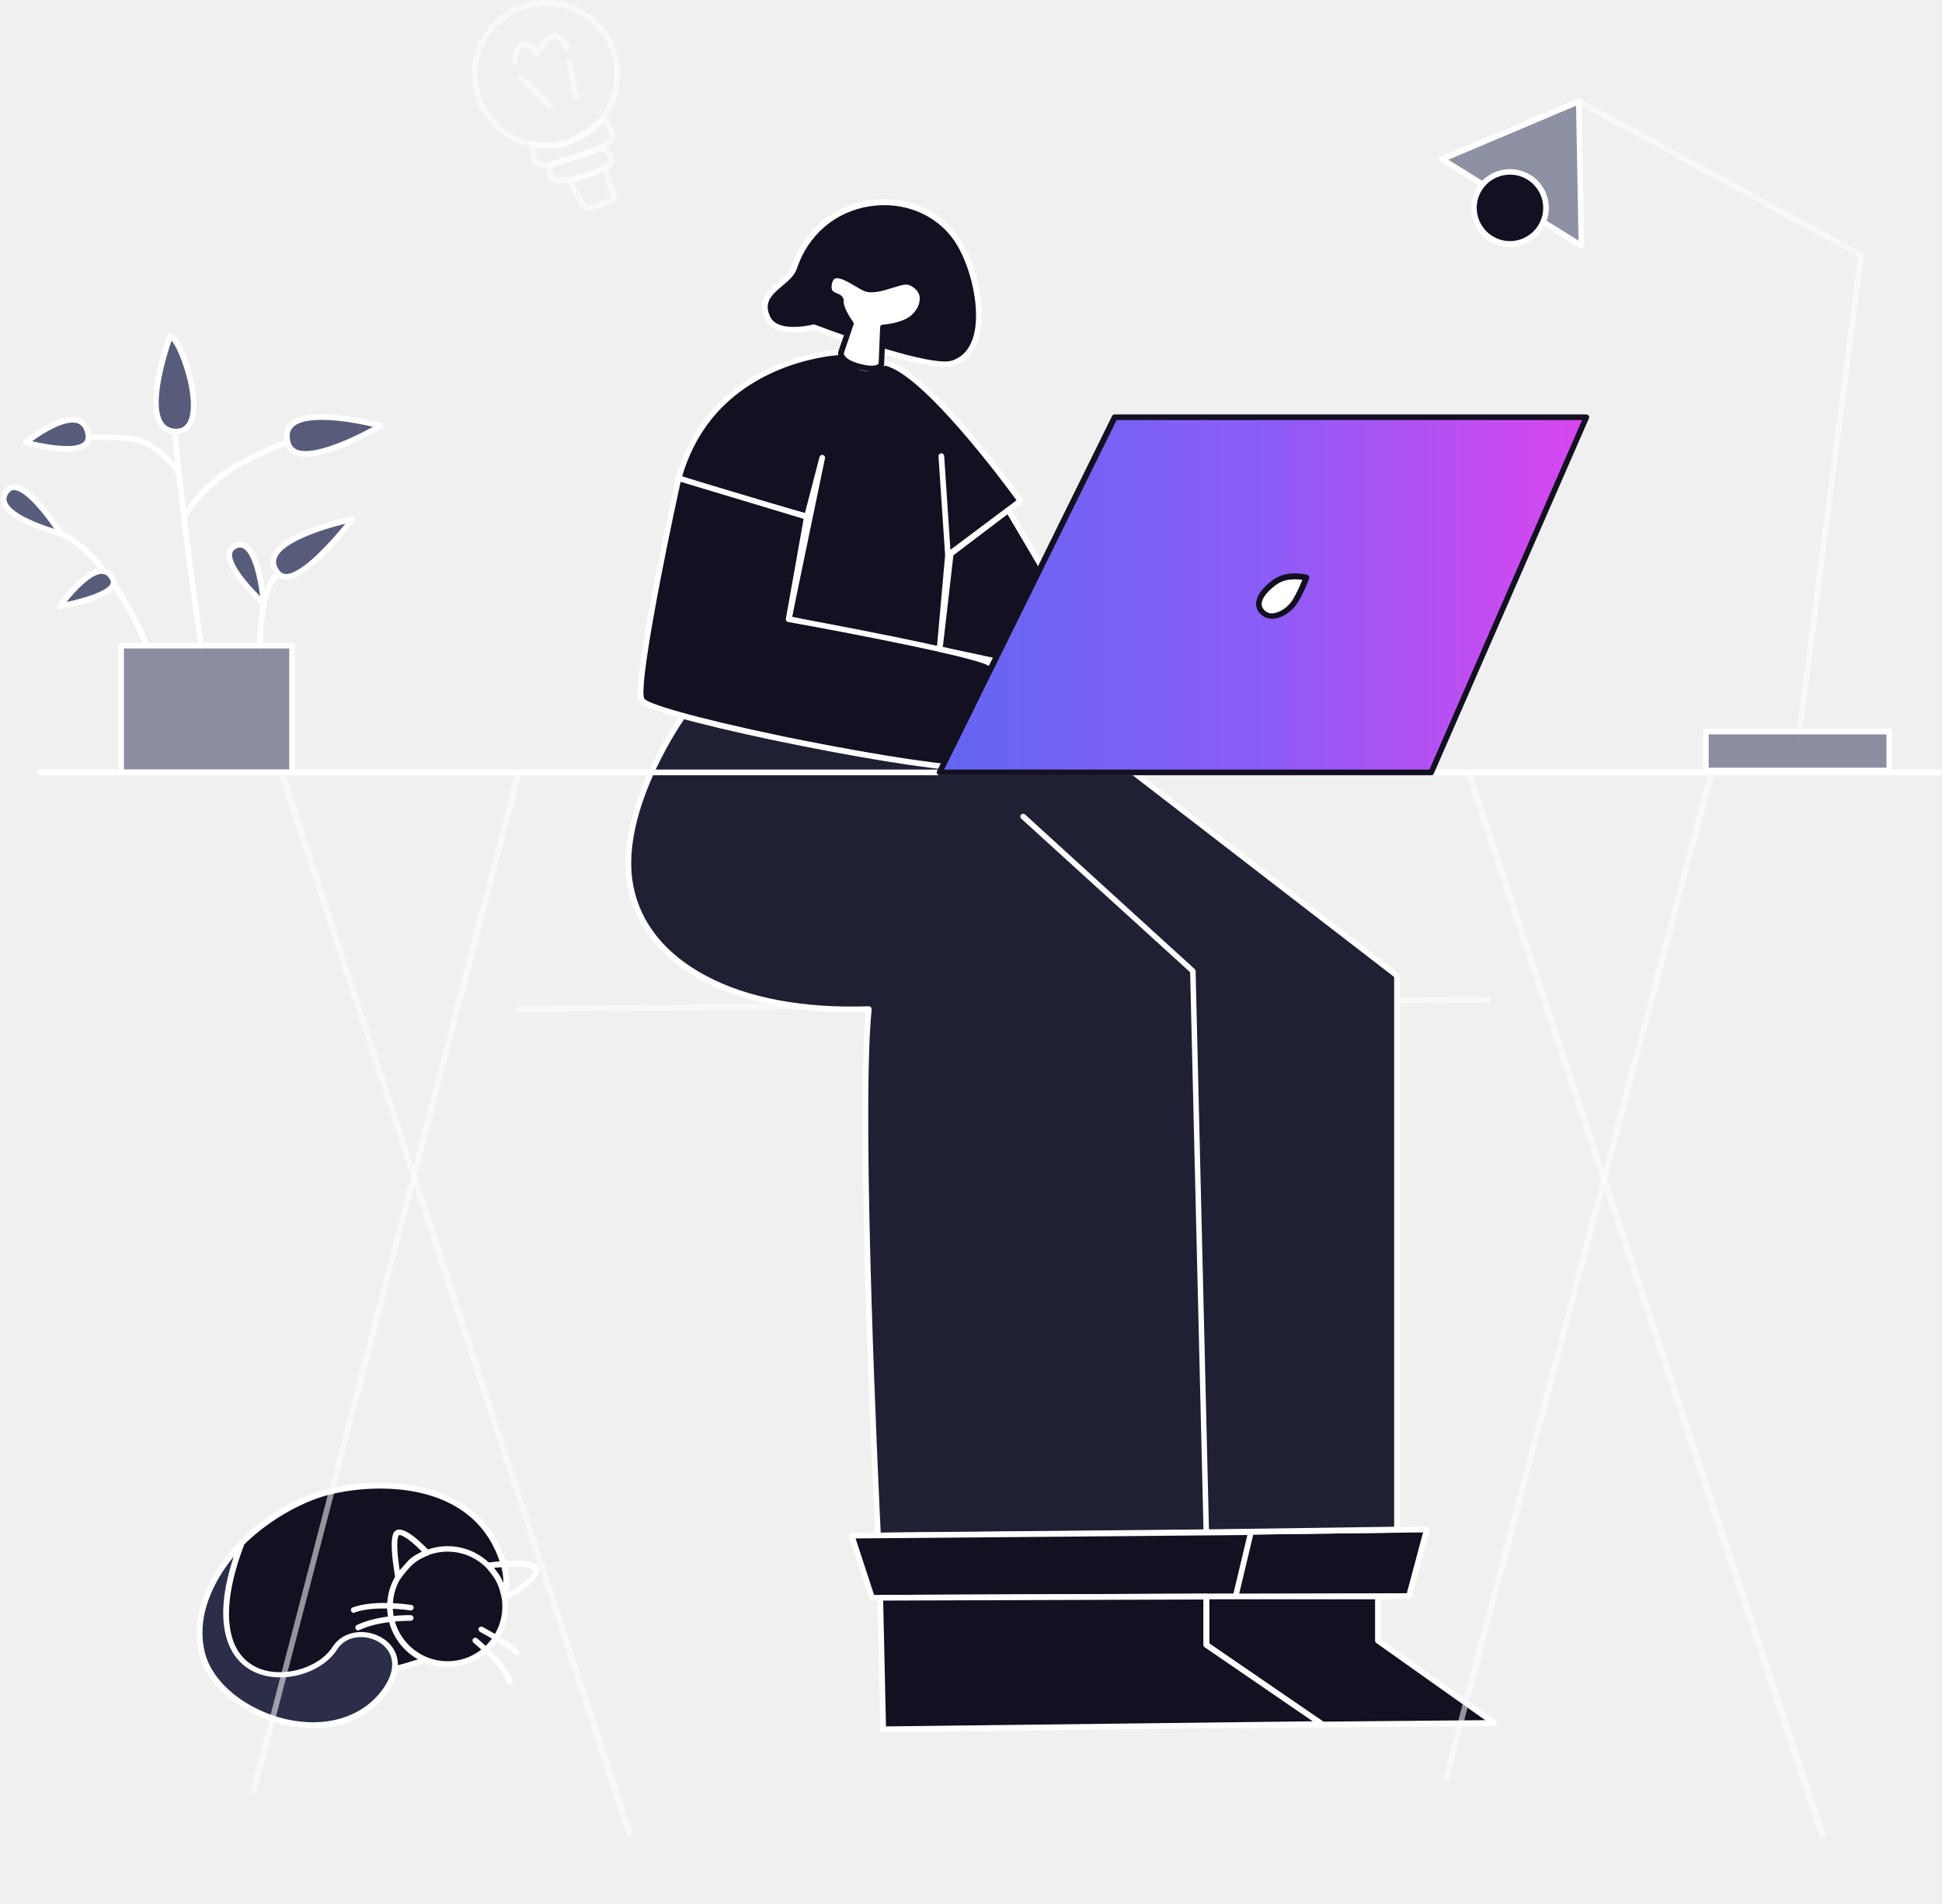
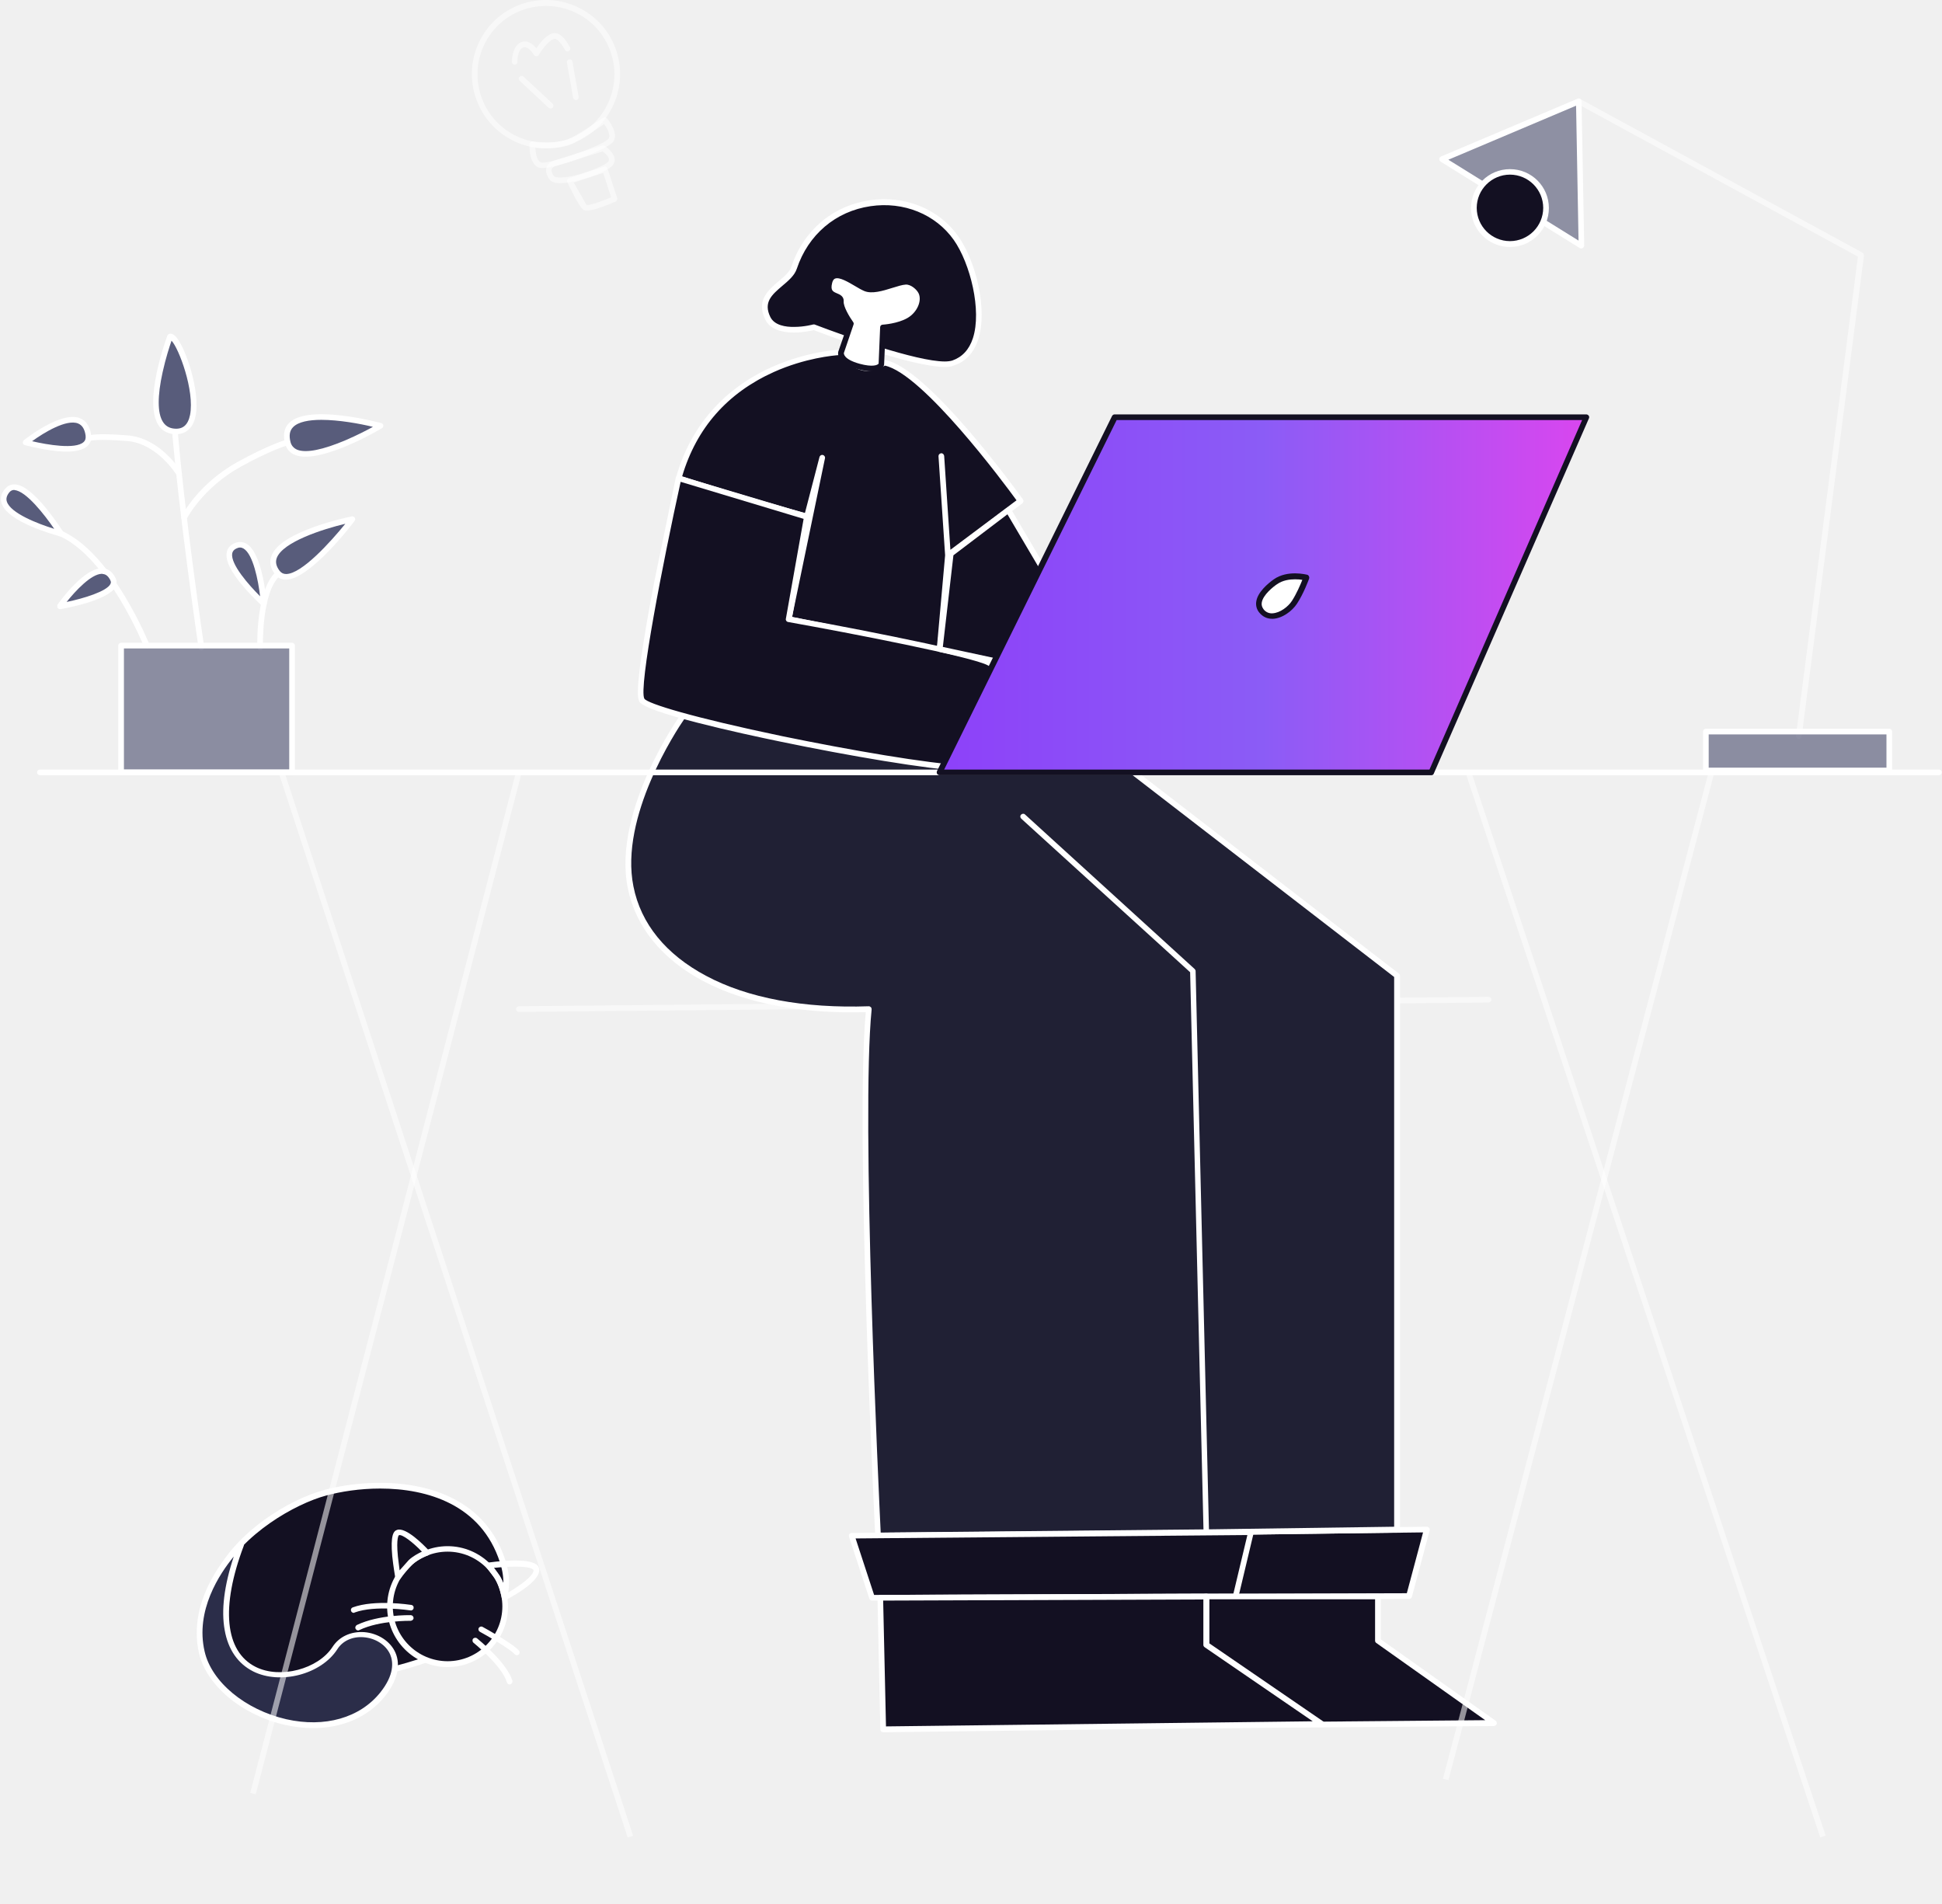
<svg xmlns="http://www.w3.org/2000/svg" width="306" height="300" fill="none">
  <style>.B{fill:#fff}.C{fill:#131022}.D{fill-opacity:.55}.E{fill:#585c7b}.F{fill:#3e4265}</style>
  <path d="M58.709 263.802c6.549-1.399 24.468-5.656 20.509-17.771-4.346-13.305-20.122-12.918-27.951-10.805-7.799 2.114-21.492 11.579-17.324 22.146 4.495 11.371 18.545 7.74 24.766 6.43z" class="C" />
  <path d="M47.517 265.827c-5.596 0-11.371-1.696-13.99-8.334-1.25-3.156-1.042-6.43.595-9.734 3.185-6.31 11.133-11.401 17.027-13.008 7.888-2.113 24.022-2.53 28.486 11.103.953 2.947.744 5.656-.655 8.067-3.929 6.846-16.163 9.436-20.182 10.299l-.893.179c-2.649.595-6.489 1.428-10.389 1.428zM59.9 234.543c-3.215 0-6.221.476-8.513 1.101-4.882 1.31-13.216 6.072-16.461 12.532-1.548 3.066-1.727 6.072-.566 8.989 4.167 10.538 16.669 7.829 23.367 6.37a23.71 23.71 0 0 0 .893-.178c10.508-2.233 17.116-5.537 19.586-9.853 1.25-2.173 1.459-4.644.566-7.352-2.947-9.079-11.43-11.609-18.872-11.609z" class="B" />
  <path d="M70.526 262.224a9.08 9.08 0 0 0 9.079-9.079 9.1 9.1 0 0 0-9.079-9.079 9.1 9.1 0 0 0-9.079 9.079 9.08 9.08 0 0 0 9.079 9.079z" class="C" />
  <path d="M70.525 262.672c-5.269 0-9.525-4.287-9.525-9.526s4.286-9.525 9.525-9.525 9.525 4.286 9.525 9.525-4.257 9.526-9.525 9.526zm0-18.188a8.64 8.64 0 0 0-8.632 8.633 8.64 8.64 0 0 0 8.632 8.632 8.64 8.64 0 0 0 8.632-8.632 8.64 8.64 0 0 0-8.632-8.633z" class="B" />
  <path d="M62.698 248.505s-1.22-6.578 0-7.025 4.584 3.155 4.584 3.155-1.578.566-2.56 1.489c-.982.952-2.024 2.381-2.024 2.381z" class="C" />
  <path d="M62.698 248.951h-.089c-.179-.03-.298-.178-.327-.357 0-.06-.298-1.697-.476-3.393-.298-3.305.208-3.959.744-4.138 1.399-.506 4.227 2.381 5.06 3.274.089.119.149.268.119.417s-.149.268-.298.327c-.03 0-1.518.536-2.411 1.399a19.08 19.08 0 0 0-1.965 2.322.49.49 0 0 1-.357.149zm.149-7.055s-.447.358-.149 3.364l.268 2.173 1.429-1.607c.655-.625 1.518-1.072 2.084-1.34-1.399-1.458-3.126-2.798-3.632-2.59zm16.669 10.296c-.059 0-.119-.029-.208-.059-.119-.06-.208-.179-.238-.328 0-.029-.417-2.113-1.101-3.095l-1.34-1.757c-.119-.119-.149-.297-.089-.446s.208-.268.357-.298c.625-.089 6.132-.833 7.62.298a1.07 1.07 0 0 1 .447.744c.238 1.905-4.346 4.376-5.239 4.822-.06.119-.149.119-.208.119zm-1.697-5.149l.893 1.19c.536.804.923 2.084 1.101 2.828 1.935-1.071 4.346-2.798 4.257-3.661 0-.03 0-.06-.119-.149-.774-.565-3.87-.446-6.132-.208z" class="B" />
  <path d="M37.991 243.325s-8.305 7.739-6.191 17.026c2.262 9.883 20.598 16.491 28.487 6.608 6.31-7.918-4.316-12.323-7.501-7.322-4.495 7.025-23.813 7.56-14.794-16.312z" fill="#2b2d49" />
  <g class="B">
    <path d="M49.333 272.288c-1.429 0-2.917-.179-4.435-.506-6.787-1.548-12.353-6.192-13.544-11.312-.893-3.899-.089-8.156 2.352-12.293 1.816-3.126 3.899-5.06 3.959-5.12.149-.149.387-.149.566-.03s.238.328.179.536c-3.661 9.674-2.977 16.64 1.875 19.08 3.84 1.935 9.853.358 12.115-3.155 1.042-1.607 2.887-2.47 5.001-2.322 2.203.179 4.138 1.459 4.912 3.245.863 1.994.268 4.435-1.667 6.876-2.62 3.245-6.668 5.001-11.311 5.001zM36.831 245.26c-2.232 2.709-6.102 8.513-4.584 14.972 1.101 4.793 6.4 9.168 12.859 10.657 6.072 1.369 11.609-.209 14.824-4.227 2.203-2.768 2.054-4.792 1.548-5.983-.655-1.488-2.292-2.56-4.167-2.709-1.756-.149-3.334.566-4.167 1.905-2.53 3.929-8.96 5.626-13.246 3.483-2.411-1.221-3.959-3.453-4.495-6.519-.566-3.096-.089-6.995 1.429-11.579zm18.903 8.869a.45.45 0 0 1-.417-.298.43.43 0 0 1 .268-.565c3.483-1.28 8.99-.417 9.228-.387a.42.42 0 0 1 .357.506c-.03.238-.268.416-.506.357-.06 0-5.507-.863-8.781.327-.059.06-.089.06-.149.06zm25.717 6.671a.55.55 0 0 1-.357-.149c-.655-.804-4.167-2.828-5.477-3.543-.208-.119-.298-.386-.179-.595s.387-.297.595-.178c.506.267 4.852 2.679 5.745 3.75.149.179.119.476-.06.625-.059.06-.149.09-.268.09zm-25.004-3.9c-.179 0-.328-.089-.417-.268-.119-.208 0-.476.208-.595 3.423-1.637 8.275-1.548 8.483-1.548a.46.46 0 0 1 .446.447c0 .238-.208.416-.446.446-.06 0-4.882-.089-8.096 1.459-.06.029-.119.059-.179.059zm23.843 8.509c-.179 0-.357-.119-.417-.327-.774-2.62-5.209-6.192-5.269-6.251-.179-.149-.208-.447-.059-.625s.447-.209.625-.06 4.703 3.81 5.566 6.668a.47.47 0 0 1-.298.565c-.059.03-.119.03-.149.03z" />
    <path d="M81.769 159.444a.46.46 0 0 1-.447-.447.46.46 0 0 1 .447-.446l152.791-1.489a.46.46 0 0 1 .447.447.46.46 0 0 1-.447.447l-152.791 1.488z" class="D" />
  </g>
  <path d="M190.09 241.421l34.737-.417-2.798 10.478-31.909.089v-10.15h-.03z" class="C" />
  <path d="M190.089 252.019c-.119 0-.238-.06-.327-.119-.09-.09-.119-.209-.119-.328v-10.15a.46.46 0 0 1 .446-.447l34.738-.416c.148 0 .268.059.357.178s.119.268.089.387l-2.798 10.478c-.059.208-.238.327-.417.327l-31.969.09zm.447-10.151v9.258l31.135-.09 2.56-9.584-33.695.416z" class="B" />
  <path d="M107.575 112.859s-10.627 14.883-8.215 26.909 16.222 19.973 37.565 19.229c-1.816 18.039 1.459 82.93 1.459 82.93l51.734-.506 30.034-.417v-87.276l-41.911-32.326s-20.003-8.007-70.666-8.543z" fill="#202034" />
  <g class="B">
    <path d="M138.354 242.374c-.238 0-.446-.179-.446-.417-.03-.655-3.185-63.968-1.489-82.483-10.15.298-18.991-1.399-25.599-4.882-6.548-3.482-10.686-8.572-11.906-14.704-1.28-6.311 1.072-13.395 3.244-18.217 2.352-5.21 5.031-8.99 5.06-9.02.09-.119.239-.178.358-.178 49.442.506 69.951 8.215 70.814 8.543.03.029.09.029.119.059l41.912 32.327c.119.089.178.208.178.357v87.275a.46.46 0 0 1-.446.447l-30.035.417-51.764.476zm-1.458-83.823c.119 0 .238.06.327.149s.119.208.119.357c-1.697 17.027 1.161 76.768 1.429 82.424l51.288-.506 29.617-.417v-86.621l-41.673-32.147c-1.369-.506-21.759-7.948-70.189-8.484-1.221 1.756-10.21 15.389-8.007 26.344 1.16 5.893 5.119 10.745 11.46 14.109 6.548 3.512 15.419 5.149 25.629 4.792z" />
    <path d="M190.089 241.864c-.239 0-.447-.178-.447-.446l-2.113-88.228-26.612-24.2c-.178-.179-.208-.447-.029-.625s.446-.209.625-.03l26.73 24.349c.089.089.149.208.149.327l2.113 88.437c.03.208-.149.416-.416.416z" />
  </g>
  <path d="M134.218 241.958l62.896-.536-2.411 10.121-57.271.208-3.214-9.793z" class="C" />
  <path d="M137.403 252.196a.45.45 0 0 1-.417-.298l-3.214-9.793c-.03-.149-.03-.297.059-.387s.209-.178.357-.178l62.897-.536c.149 0 .268.059.357.178s.119.239.09.387l-2.411 10.121c-.06.208-.239.357-.447.357l-57.271.149zm-2.589-9.793l2.917 8.9 56.616-.208 2.202-9.228-61.735.536z" class="B" />
  <path d="M217.118 251.57v6.936l18.306 12.978-45.334.387V251.57h27.028 0z" class="C" />
  <path d="M190.089 272.319c-.119 0-.238-.06-.327-.119-.09-.09-.119-.209-.119-.328v-20.301a.46.46 0 0 1 .446-.446h27.028a.46.46 0 0 1 .447.446v6.728l18.098 12.829c.148.119.238.328.178.506s-.238.298-.416.328l-45.335.357zm.447-20.301v19.408l43.488-.387-17.175-12.175c-.119-.089-.178-.208-.178-.357v-6.519h-26.135v.03z" class="B" />
  <path d="M138.713 251.747l51.377-.208v7.62l18.187 12.472-69.118.864-.446-20.748z" class="C" />
  <path d="M139.159 272.942a.46.46 0 0 1-.447-.446l-.446-20.718c0-.119.029-.238.119-.327s.208-.149.327-.149l51.377-.208c.119 0 .238.059.328.119.089.089.119.208.119.327v7.382l17.979 12.324c.148.119.238.297.178.506-.059.178-.238.327-.417.327l-69.117.863h0zm0-20.747l.446 19.825 67.243-.804-17.027-11.669c-.119-.089-.208-.208-.208-.357v-7.173l-50.454.178z" class="B" />
  <path d="M148.057 102.378l1.31-14.883-1.042-15.627 1.042 15.627 11.43-8.543s-14.883-20.747-21.491-21.789c-3.751 2.709-6.757-1.667-6.757-1.667s-20.211.655-25.629 19.884c11.728 3.751 20.212 6.043 20.212 6.043l2.411-9.228-5.269 25.391 23.783 4.792z" class="C" />
  <path d="M148.058 102.824h-.09l-23.753-4.823c-.12-.03-.209-.089-.298-.179s-.089-.208-.06-.328l3.245-15.627h-.06c-.089-.03-8.662-2.322-20.241-6.043-.238-.059-.357-.327-.298-.536 2.828-10.091 9.764-15.062 15.092-17.443 5.745-2.56 10.746-2.768 10.954-2.768a.48.48 0 0 1 .387.179c0 .03 1.369 1.965 3.304 2.292.953.149 1.905-.089 2.828-.744.089-.06.208-.089.327-.089 6.728 1.072 21.164 21.105 21.79 21.968.148.208.089.476-.09.625l-11.251 8.424-1.31 14.705c0 .119-.089.238-.179.327-.119.03-.208.06-.297.06zm-23.248-5.626l22.831 4.643 1.28-14.347-1.042-15.598v-.03c0-.238.179-.417.417-.447s.446.179.476.417l.982 14.794 10.419-7.799c-1.965-2.709-14.794-19.973-20.748-21.223-1.071.714-2.202.982-3.334.804-1.905-.328-3.304-1.905-3.75-2.471-1.042.059-5.507.476-10.418 2.679-7.323 3.304-12.175 8.811-14.437 16.431 9.882 3.155 17.502 5.269 19.348 5.775l2.292-8.811c.06-.238.298-.387.536-.327s.387.298.327.536l-5.179 24.974z" class="B" />
  <path d="M106.922 75.352s-7.174 32.565-5.775 34.976 40.483 10.329 50.693 10.686 7.203-14.794 4.078-16.55c-3.096-1.756-31.642-6.906-31.642-6.906l2.857-16.163-20.211-6.043z" class="C" />
  <path d="M152.197 121.461h-.387c-5.507-.208-18.396-2.44-28.725-4.584-6.37-1.309-21.313-4.584-22.325-6.31-.268-.447-.952-1.637 2.292-18.694l3.424-16.58c.029-.119.089-.238.208-.298s.238-.089.357-.03l20.241 6.043c.209.059.358.268.298.506l-2.768 15.717c3.75.685 28.397 5.21 31.344 6.876 2.232 1.251 4.018 7.829 2.768 12.324-.684 2.292-2.381 5.03-6.727 5.03zm-44.948-45.542c-2.768 12.561-6.667 32.534-5.715 34.172.506.773 7.561 2.946 21.819 5.923 10.27 2.114 23.069 4.346 28.487 4.554 3.244.119 5.328-1.369 6.191-4.405.566-1.965.536-4.495-.089-6.965-.536-2.144-1.429-3.87-2.262-4.346-2.412-1.37-21.67-5.09-31.493-6.847-.239-.03-.417-.268-.358-.506l2.798-15.747-19.378-5.834z" class="B" />
  <path d="M149.814 87.259l9.049-6.876 7.025 11.907-6.995 12.324-10.805-2.352 1.726-15.002z" class="C" />
  <path d="M158.892 105.057h-.089l-10.805-2.351c-.238-.06-.387-.268-.358-.476l1.757-15.003c0-.119.089-.238.178-.298l9.049-6.876c.09-.089.238-.119.358-.089s.238.089.297.208l7.025 11.907c.089.149.089.298 0 .447l-7.025 12.323c-.089.119-.238.208-.387.208zm-10.329-3.125l10.091 2.173 6.727-11.817-6.638-11.252-8.513 6.459-1.667 14.437z" class="B" />
  <path d="M150.202 57.224c6.579-2.203 3.959-14.675.447-19.676-6.221-8.87-21.551-7.352-25.54 4.644-.863 2.619-6.221 3.78-4.137 7.948 1.458 2.917 7.292 1.399 7.292 1.399s18.009 6.995 21.938 5.685z" class="C" />
  <g class="B">
    <path d="M148.922 57.819c-5.477 0-19.08-5.179-20.688-5.805-.952.238-6.191 1.31-7.65-1.667-1.488-3.006.506-4.673 2.114-6.043.893-.744 1.726-1.459 1.994-2.262 1.875-5.685 6.489-9.615 12.323-10.478 5.597-.833 10.955 1.369 13.991 5.685 2.738 3.87 4.673 11.52 3.125 16.252-.684 2.084-1.964 3.483-3.81 4.078-.357.179-.833.238-1.399.238zm-20.658-6.698c.06 0 .119 0 .149.03 4.495 1.726 15.985 5.804 20.45 5.804.476 0 .892-.059 1.19-.149 1.548-.536 2.649-1.697 3.245-3.512 1.429-4.376-.417-11.788-3.007-15.479-2.857-4.048-7.888-6.102-13.127-5.328-5.507.804-9.823 4.495-11.609 9.853-.357 1.072-1.309 1.875-2.262 2.679-1.637 1.399-3.066 2.59-1.905 4.941.655 1.31 2.411 1.578 3.78 1.548 1.578 0 2.977-.387 2.977-.387h.119z" />
    <path d="M132.551 55.499l1.577-4.495s-1.637-2.262-1.577-3.542-2.471-.387-1.816-3.006c.685-2.619 3.989.298 5.626.982s4.703-.923 6.31-1.042c1.102-.089 2.203.982 2.501 1.667.625 1.429-.238 3.453-1.905 4.405-1.667.982-4.138 1.131-4.138 1.131l-.238 5.834s-.357 1.221-3.572.328c-3.215-.923-2.768-2.262-2.768-2.262z" />
  </g>
  <path d="M137.344 58.506c-.536 0-1.25-.089-2.143-.327-1.548-.417-2.531-1.042-2.947-1.786-.298-.536-.179-.953-.149-1.042l1.488-4.286c-.416-.625-1.607-2.411-1.518-3.632 0-.149-.03-.208-.536-.417-.654-.268-1.756-.714-1.25-2.679.179-.655.506-1.101.982-1.28 1.072-.447 2.56.447 3.87 1.22l1.369.744c.923.357 2.471-.119 3.84-.536.834-.268 1.637-.506 2.263-.536 1.309-.089 2.559 1.072 2.946 1.935.715 1.607-.238 3.899-2.083 4.971-1.34.774-3.126 1.072-3.929 1.161l-.239 5.417c0 .03 0 .06-.029.089.029.119-.268.982-1.935.982zm-4.376-2.887c0 .089-.089.982 2.471 1.697 2.083.566 2.857.208 3.006-.03l.238-5.715c0-.238.179-.417.417-.417.03 0 2.381-.149 3.929-1.072 1.459-.863 2.263-2.649 1.727-3.84-.268-.595-1.221-1.459-2.054-1.399-.536.03-1.28.268-2.054.506-1.518.476-3.245 1.012-4.465.506-.417-.179-.953-.476-1.488-.804-1.012-.595-2.411-1.429-3.096-1.161-.089.03-.328.119-.476.685-.298 1.191.119 1.369.744 1.637.446.179 1.131.476 1.071 1.28s.893 2.411 1.489 3.245c.089.119.119.268.059.417l-1.518 4.465z" class="C" />
  <g class="B">
    <path d="M305.524 122.147H6.28a.46.46 0 0 1-.446-.447.46.46 0 0 1 .446-.446h299.244a.46.46 0 0 1 .446.446c0 .239-.179.447-.446.447z" />
    <path d="M81.322 121.562L39.43 282.496l.864.225 41.892-160.934-.864-.225z" class="D" />
    <path d="M44.782 121.542l-.849.278 54.975 167.697.849-.278-54.975-167.697zm187.016.008l-.847.282 55.872 167.686.847-.282-55.872-167.686z" class="D" />
    <path d="M269.256 121.546l-41.887 158.7.864.228 41.886-158.7-.863-.228z" class="D" />
    <path d="M23.127 102.2c-.179 0-.357-.119-.417-.268s-5.626-13.96-13.276-17.443c-.238-.089-.327-.357-.208-.595.089-.238.357-.327.595-.208 3.364 1.548 6.697 5.031 9.912 10.359 2.381 3.959 3.81 7.501 3.84 7.561a.44.44 0 0 1-.238.565c-.089.03-.149.03-.208.03z" />
  </g>
  <path d="M9.616 84.071s-6.043-9.585-8.424-6.816c-3.304 3.81 8.424 6.816 8.424 6.816z" class="E" />
  <path d="M9.616 84.519h-.119c-.833-.238-8.305-2.233-9.257-5.239-.238-.804-.06-1.578.595-2.292.417-.476.953-.714 1.578-.655 1.28.089 2.947 1.399 4.971 3.899 1.459 1.816 2.56 3.542 2.619 3.632a.45.45 0 0 1-.03.506c-.089.089-.208.149-.357.149zm-7.382-7.323c-.298 0-.536.119-.744.357-.417.506-.566.982-.417 1.459.566 1.845 4.882 3.512 7.471 4.316-1.548-2.262-4.465-5.983-6.251-6.102 0-.03-.03-.03-.06-.03z" class="B" />
  <path d="M17.412 91.333c-2.143-4.644-8.394 4.197-8.394 4.197s9.585-1.667 8.394-4.197z" class="E" />
  <path d="M9.454 95.978a.51.51 0 0 1-.387-.208.51.51 0 0 1 0-.506c.447-.625 4.316-5.983 7.204-5.715.863.089 1.518.625 1.965 1.607.208.417.179.893-.03 1.31-1.131 2.143-7.918 3.393-8.692 3.512h-.06zm6.608-5.566c-1.667 0-4.167 2.679-5.566 4.435 2.739-.566 6.311-1.667 6.906-2.828.089-.179.089-.327.03-.506-.328-.685-.714-1.042-1.25-1.072-.03-.03-.06-.03-.119-.03z" class="B" />
  <path d="M27.475 66.512c1.131 14.199 4.286 35.481 4.286 35.481l-4.286-35.481z" class="C" />
  <path d="M31.73 102.471c-.208 0-.417-.149-.447-.387-.03-.208-3.155-21.461-4.286-35.511-.03-.238.179-.447.417-.476s.447.179.476.417c1.101 14.02 4.257 35.244 4.286 35.452a.44.44 0 0 1-.387.506h-.059z" class="B" />
  <path d="M26.76 53.056c1.786-.179 7.114 15.657.536 14.913-5.834-.685-.536-14.913-.536-14.913z" class="E" />
  <path d="M27.742 68.416c-.149 0-.328 0-.476-.03-1.042-.119-1.845-.625-2.352-1.488-2.322-3.78 1.31-13.603 1.459-14.02.059-.149.208-.268.387-.298.476-.06.953.327 1.488 1.22 1.578 2.56 3.929 10.21 1.994 13.276-.595.893-1.429 1.34-2.5 1.34zm-.714-14.734c-.298.863-.923 2.768-1.399 4.941-.833 3.751-.833 6.459.03 7.829.387.625.953.982 1.697 1.072 1.429.179 2.262-.536 2.59-2.143.744-3.84-1.786-10.537-2.917-11.698zm1.221 21.431a.51.51 0 0 1-.387-.208c-.03-.059-3.036-5.031-7.858-5.418-4.733-.357-5.656-.06-5.685-.03-.208.119-.476.03-.595-.208-.119-.208 0-.506.208-.595.149-.089 1.161-.446 6.132-.059 5.269.417 8.424 5.626 8.543 5.834s.059.476-.149.625c-.059.06-.149.06-.208.06z" class="B" />
  <path d="M13.931 68.508c-.923-6.013-9.853 1.191-9.853 1.191s10.478 2.917 9.853-1.191z" class="E" />
  <path d="M10.507 71.156a16.69 16.69 0 0 1-2.56-.208c-2.113-.298-3.929-.804-4.018-.804-.149-.03-.298-.179-.327-.327a.49.49 0 0 1 .149-.447c.238-.179 5.834-4.644 8.841-3.483.953.387 1.548 1.25 1.756 2.56.119.774-.089 1.429-.625 1.875-.595.536-1.697.834-3.215.834zM5.06 69.519c2.411.566 6.787 1.31 8.096.149.298-.268.387-.595.327-1.072-.149-1.012-.536-1.607-1.191-1.875-1.816-.714-5.358 1.429-7.233 2.798zM29.022 82.02a.55.55 0 0 1-.208-.059c-.208-.119-.298-.387-.208-.595s2.619-5.15 8.87-8.603c4.703-2.59 7.352-3.393 7.442-3.423a.47.47 0 0 1 .566.298.47.47 0 0 1-.298.566c-.03 0-2.679.804-7.263 3.334-6.013 3.334-8.483 8.186-8.513 8.215a.41.41 0 0 1-.387.268z" class="B" />
  <path d="M45.363 69.788c-1.965-7.174 14.615-2.679 14.615-2.679s-13.216 7.799-14.615 2.679z" class="E" />
  <path d="M48.162 71.958c-.625 0-1.191-.089-1.667-.268-.804-.327-1.34-.923-1.578-1.786-.357-1.369-.149-2.471.625-3.245 1.31-1.31 4.167-1.697 8.513-1.161 3.155.387 5.983 1.161 6.013 1.161.179.059.298.178.328.357s-.06.357-.208.447c-.327.208-7.62 4.495-12.026 4.495zm2.471-5.804c-1.935 0-3.602.298-4.435 1.131-.566.566-.685 1.34-.417 2.381.149.566.506.952 1.042 1.191 1.399.566 4.048.03 7.68-1.518 1.726-.744 3.304-1.548 4.257-2.084-2.084-.506-5.358-1.101-8.126-1.101zm-9.645 36.315c-.238 0-.447-.178-.447-.446 0-.387-.268-9.436 3.185-12.145.208-.149.476-.119.625.089s.119.476-.089.625c-3.096 2.441-2.828 11.341-2.828 11.43 0 .238-.179.446-.447.446z" class="B" />
  <path d="M55.513 81.813s-15.925 3.215-11.788 8.424c2.768 3.513 11.788-8.424 11.788-8.424z" class="E" />
  <path d="M45.066 91.339c-.685 0-1.28-.268-1.697-.834-.774-.953-.953-1.935-.595-2.917 1.429-3.929 12.204-6.132 12.651-6.221a.46.46 0 0 1 .476.208.45.45 0 0 1-.03.506c-.268.387-6.995 9.198-10.805 9.257h0zm9.347-8.811c-3.512.833-9.853 2.858-10.805 5.388-.238.655-.089 1.34.476 2.054.268.327.595.476 1.012.476 2.471-.03 6.995-5.06 9.317-7.918z" class="B" />
  <path d="M37.028 86.009c3.721-1.756 4.495 9.079 4.495 9.079s-8.126-7.352-4.495-9.079z" class="E" />
  <path d="M41.553 95.565a.38.38 0 0 1-.298-.119c-.059-.06-1.488-1.369-2.887-3.007-1.965-2.292-2.858-4.078-2.649-5.328.089-.655.506-1.191 1.161-1.488.685-.327 1.369-.298 1.965.059 1.101.655 1.965 2.441 2.59 5.358.447 2.084.566 3.989.595 4.078 0 .179-.089.357-.238.447-.119-.03-.179 0-.238 0zm-4.316-9.138c-.387.179-.595.447-.655.804-.238 1.697 2.59 4.911 4.405 6.727-.298-2.5-1.101-6.638-2.619-7.531-.357-.208-.714-.208-1.131 0z" class="B" />
  <path d="M46.021 101.754H19.082v19.914h26.939v-19.914z" fill-opacity=".57" class="F" />
  <path d="M46.02 122.114H19.081a.46.46 0 0 1-.447-.447v-19.943a.46.46 0 0 1 .447-.447H46.02a.46.46 0 0 1 .447.447v19.943c0 .268-.208.447-.447.447zm-26.492-.893h26.046V102.17H19.528v19.051z" class="B" />
  <path d="M148.059 121.699l27.593-55.961h74.297l-24.438 55.961h-77.452z" fill="url(#A)" />
  <path d="M225.54 122.147h-77.482c-.149 0-.298-.089-.387-.208s-.089-.298-.03-.447l27.594-55.961c.089-.149.238-.238.387-.238h74.327c.148 0 .297.089.387.208a.42.42 0 0 1 .029.417l-24.438 55.961c-.059.179-.208.268-.387.268zm-76.768-.893h76.47l24.052-55.068h-73.345l-27.177 55.068z" class="C" />
  <path d="M205.865 91.037s-2.858-.774-4.882.655c-.893.625-3.662 2.768-2.203 4.584s4.167.238 5.209-1.34c1.042-1.607 1.876-3.899 1.876-3.899z" class="B" />
  <path d="M200.447 97.499c-.804 0-1.488-.327-2.024-.982a2.15 2.15 0 0 1-.476-1.726c.208-1.488 1.845-2.858 2.768-3.513 2.173-1.518 5.12-.744 5.269-.714.119.03.208.119.268.238a.5.5 0 0 1 .029.357c-.029.089-.863 2.381-1.934 3.989-.745 1.131-2.292 2.292-3.781 2.352h-.119zm3.602-6.221c-.863 0-1.935.149-2.828.774-.536.357-2.232 1.667-2.411 2.917-.06.387.06.714.298 1.042a1.6 1.6 0 0 0 1.399.625c1.19-.06 2.47-1.042 3.066-1.965.714-1.101 1.339-2.56 1.637-3.304-.268-.059-.685-.089-1.161-.089z" class="C" />
  <path d="M283.437 116.459h-.06c-.238-.029-.417-.267-.387-.506l9.764-75.517-44.204-24.081c-.208-.119-.297-.387-.178-.595s.387-.298.595-.179l44.501 24.23c.149.089.238.268.238.447l-9.823 75.816c-.03.238-.238.386-.446.386z" class="B D" />
  <path d="M248.759 15.97l-21.521 9.109 21.937 13.633-.416-22.742z" class="D F" />
  <path d="M249.175 39.157c-.089 0-.148-.03-.238-.059l-21.938-13.633c-.148-.089-.208-.238-.208-.417s.119-.298.268-.387l21.521-9.108c.149-.06.298-.03.417.03.119.089.208.208.208.357l.417 22.742c0 .149-.089.327-.238.387a.27.27 0 0 1-.209.089zm-20.955-13.99l20.509 12.74-.387-21.253-20.122 8.513z" class="B" />
  <path d="M237.926 38.469c3.155 0 5.685-2.56 5.685-5.685 0-3.155-2.56-5.685-5.685-5.685-3.156 0-5.686 2.56-5.686 5.685s2.53 5.685 5.686 5.685z" class="C" />
  <path d="M237.925 38.916c-3.394 0-6.132-2.739-6.132-6.132s2.738-6.132 6.132-6.132 6.132 2.739 6.132 6.132c0 3.364-2.739 6.132-6.132 6.132zm0-11.401a5.25 5.25 0 0 0-5.239 5.239 5.25 5.25 0 0 0 5.239 5.239 5.25 5.25 0 0 0 5.239-5.239 5.25 5.25 0 0 0-5.239-5.239z" class="B" />
  <path d="M297.666 115.238h-28.874v6.132h28.903v-6.132h-.029z" fill-opacity=".57" class="F" />
  <g class="B">
    <path d="M297.666 121.845h-28.874a.46.46 0 0 1-.446-.446v-6.132a.46.46 0 0 1 .446-.447h28.904a.46.46 0 0 1 .446.447v6.132c-.03.238-.208.446-.476.446zm-28.427-.893h28.01v-5.239h-28.01v5.239z" />
    <path d="M85.995 23.38a11.49 11.49 0 0 1-5.804-1.578 11.71 11.71 0 0 1-4.286-15.955C77.452 3.139 79.983 1.204 82.989.4s6.162-.387 8.87 1.161 4.644 4.078 5.447 7.084a11.7 11.7 0 0 1-1.161 8.87c-1.548 2.708-4.078 4.644-7.084 5.447a11.01 11.01 0 0 1-3.066.417zm.03-22.444a11.27 11.27 0 0 0-2.798.357c-2.768.744-5.12 2.53-6.549 5.031-2.977 5.15-1.191 11.758 3.959 14.734a10.77 10.77 0 0 0 8.186 1.072c2.768-.744 5.12-2.53 6.549-5.031a10.77 10.77 0 0 0 1.072-8.186c-.744-2.768-2.53-5.12-5.031-6.549A10.82 10.82 0 0 0 86.025.936zM86.74 17.1a.38.38 0 0 1-.298-.119l-4.554-4.257a.46.46 0 0 1-.03-.625.46.46 0 0 1 .625-.03l4.584 4.257a.46.46 0 0 1 .03.625.47.47 0 0 1-.357.149zm4.019-1.341c-.208 0-.387-.149-.447-.357l-.982-5.537c-.03-.238.119-.476.357-.506a.42.42 0 0 1 .506.357l.982 5.537c.03.238-.119.476-.357.506h-.06zm-9.644-5.562c-.238 0-.447-.179-.447-.417 0-.089-.059-2.381 1.369-3.096.982-.476 1.905.208 2.471.923.566-.833 1.637-2.232 2.739-2.381 1.28-.179 2.352 1.816 2.56 2.232.119.208.03.476-.208.595-.208.119-.476.03-.595-.208-.387-.774-1.161-1.786-1.637-1.726-.804.119-1.935 1.607-2.471 2.53-.089.149-.238.208-.387.208a.51.51 0 0 1-.387-.208c0-.03-.923-1.548-1.726-1.161-.923.446-.863 2.232-.863 2.262.03.208-.149.417-.417.446z" class="D" />
  </g>
  <path d="M85.43 26.476c-.238 0-.447-.03-.595-.089-1.518-.685-1.399-3.364-1.399-3.691 0-.119.059-.238.179-.327.089-.089.208-.119.357-.089.03 0 3.959.566 6.072-.566 2.203-1.22 4.941-3.155 4.971-3.155.179-.119.447-.089.595.06.208.238 1.994 2.381.982 3.751-.834 1.131-8.603 4.108-11.163 4.108zm-1.072-3.215c.03.804.208 2.054.863 2.322 1.012.447 9.853-2.649 10.656-3.721.417-.566-.238-1.697-.685-2.322-.804.566-2.917 1.994-4.703 2.977-1.935 1.042-4.941.863-6.132.744z" fill="#fffefe" class="D" />
  <g class="B D">
    <path d="M88.288 28.859h-.208c-.744-.03-1.28-.238-1.548-.655-.595-.863-.536-1.518-.387-1.905.179-.476.625-.833 1.191-1.012l7.561-2.351c.119-.03.268-.03.387.059.149.089 1.369.923 1.548 1.935.06.417-.03.804-.298 1.131-.863 1.042-5.715 2.798-8.245 2.798zm6.668-5.001l-7.412 2.322c-.208.06-.506.179-.595.447-.119.268 0 .655.298 1.101.03.059.208.208.834.238 2.381.119 7.144-1.756 7.739-2.471.119-.149.149-.268.119-.417-.059-.476-.625-.982-.982-1.221z" />
    <path d="M92.484 33.172c-.268 0-.447-.06-.566-.119-.655-.476-2.114-3.453-2.53-4.376a.38.38 0 0 1 0-.357c.059-.119.149-.208.268-.238l5.537-1.816c.119-.03.238-.03.327.03.119.059.179.149.208.268l1.518 4.644c.059.208-.03.447-.238.536-2.5 1.101-3.81 1.429-4.525 1.429zm-.059-.863c.417.089 2.262-.536 3.87-1.22l-1.25-3.84-4.644 1.518 2.024 3.542z" />
  </g>
  <defs>
    <linearGradient id="A" x1="148.059" y1="93.853" x2="249.949" y2="93.853" gradientUnits="userSpaceOnUse">
-       <stop stop-color="#6366f1" />
+       <stop stop-color="#8d41f9" />
      <stop offset=".5" stop-color="#8b5cf6" />
      <stop offset="1" stop-color="#d946ef" />
    </linearGradient>
  </defs>
</svg>
